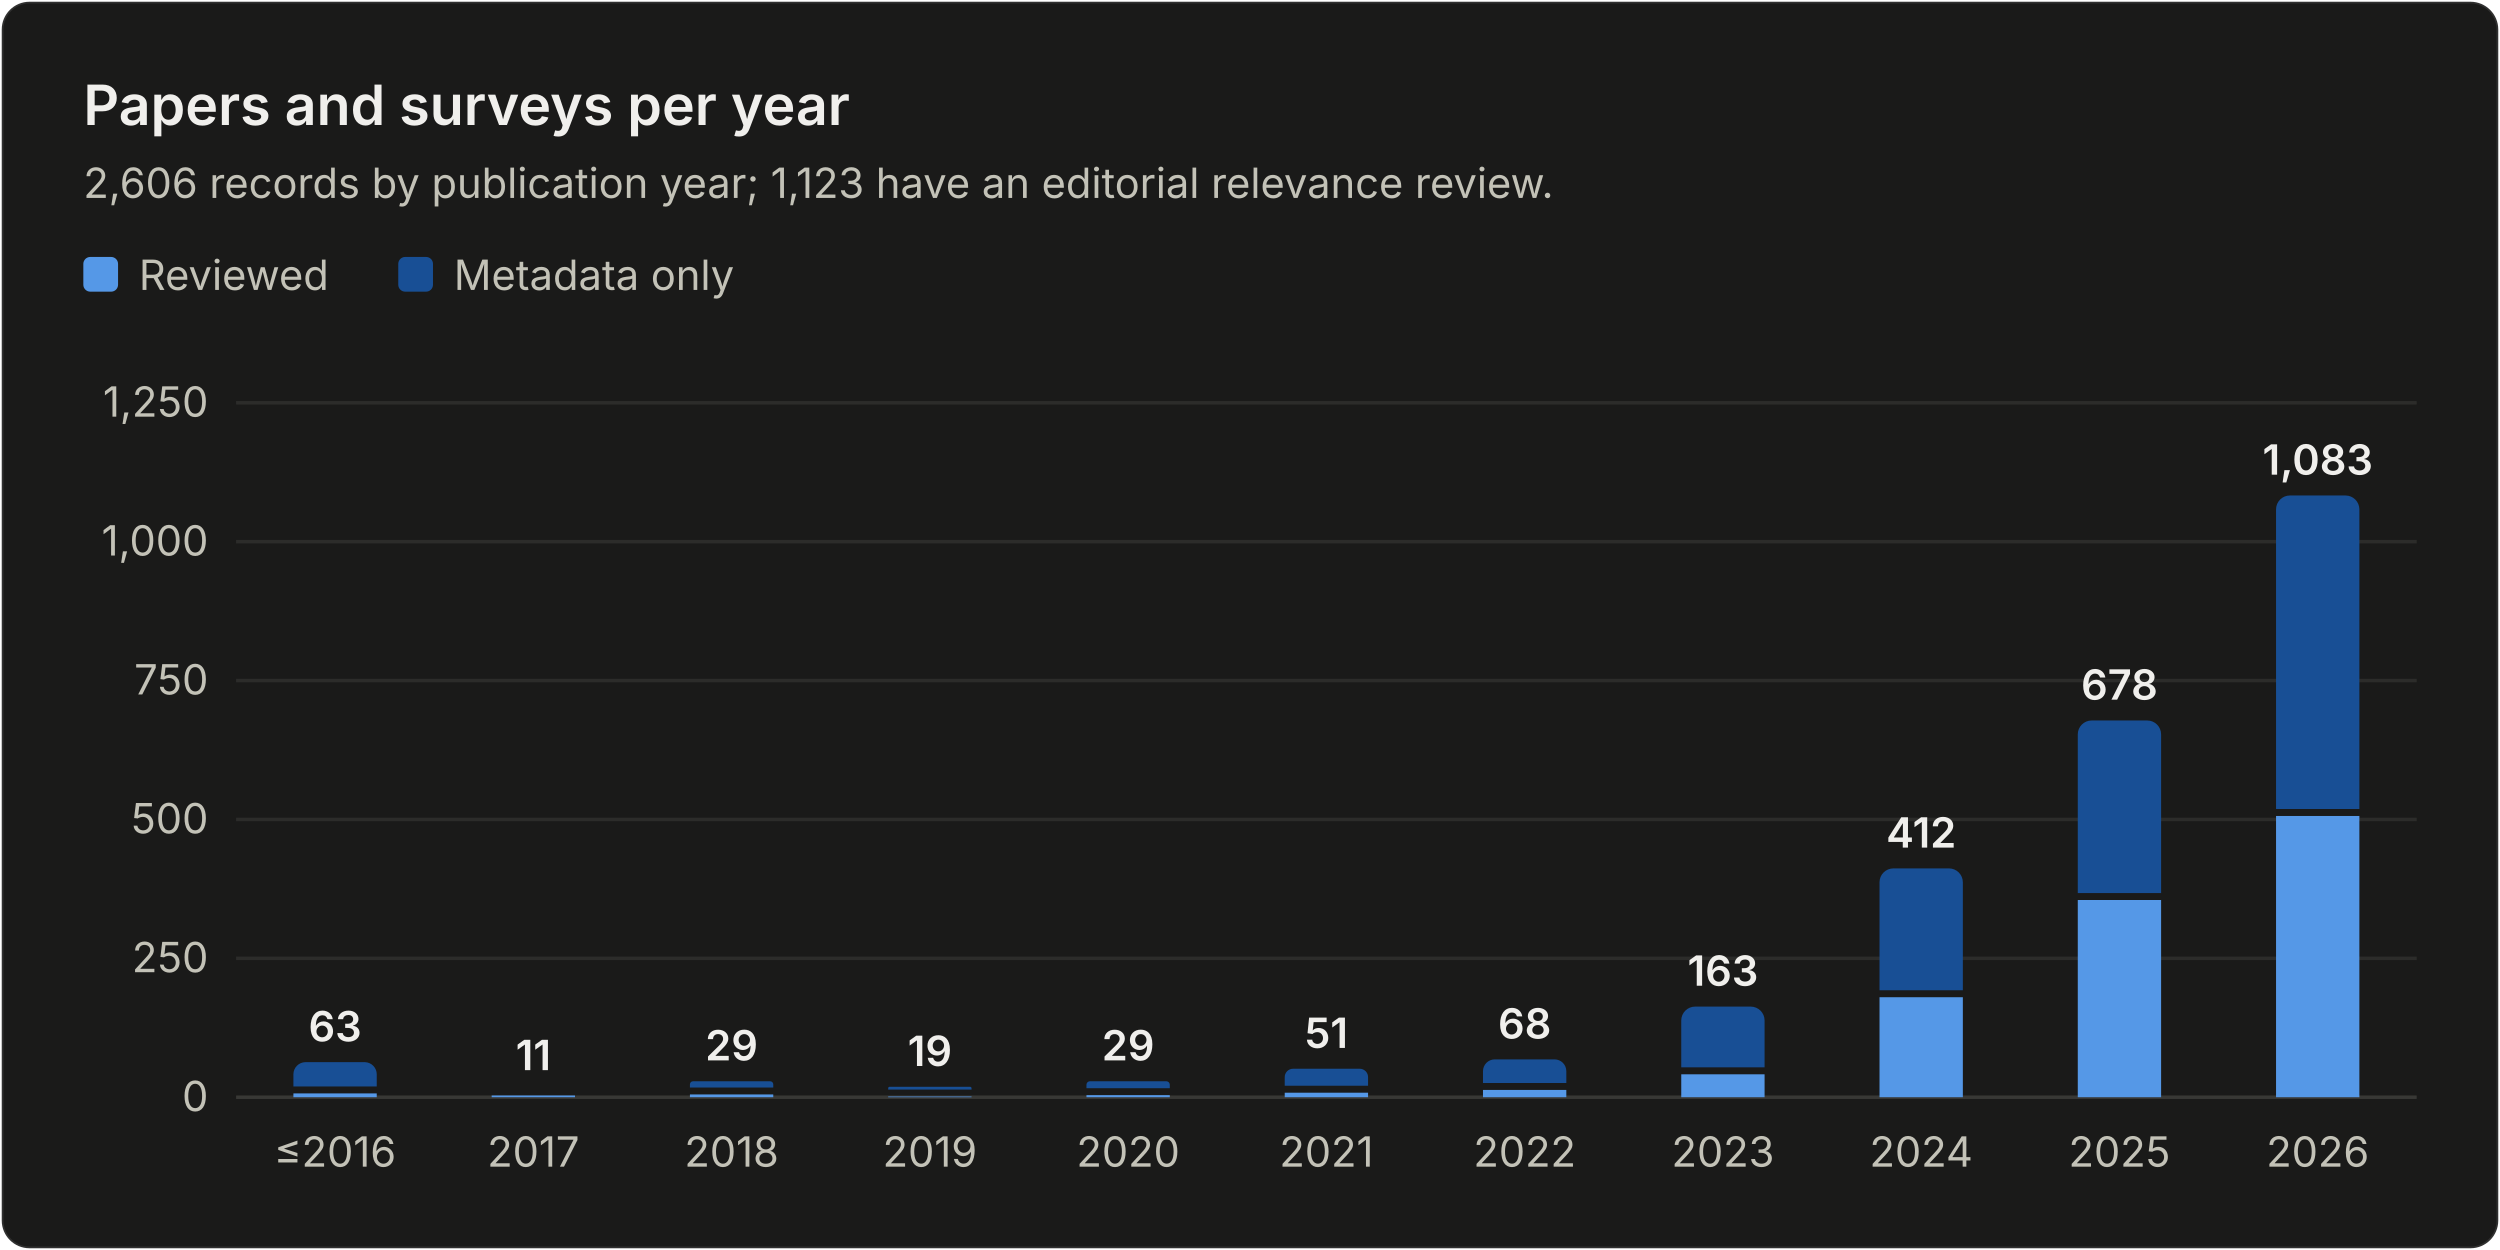
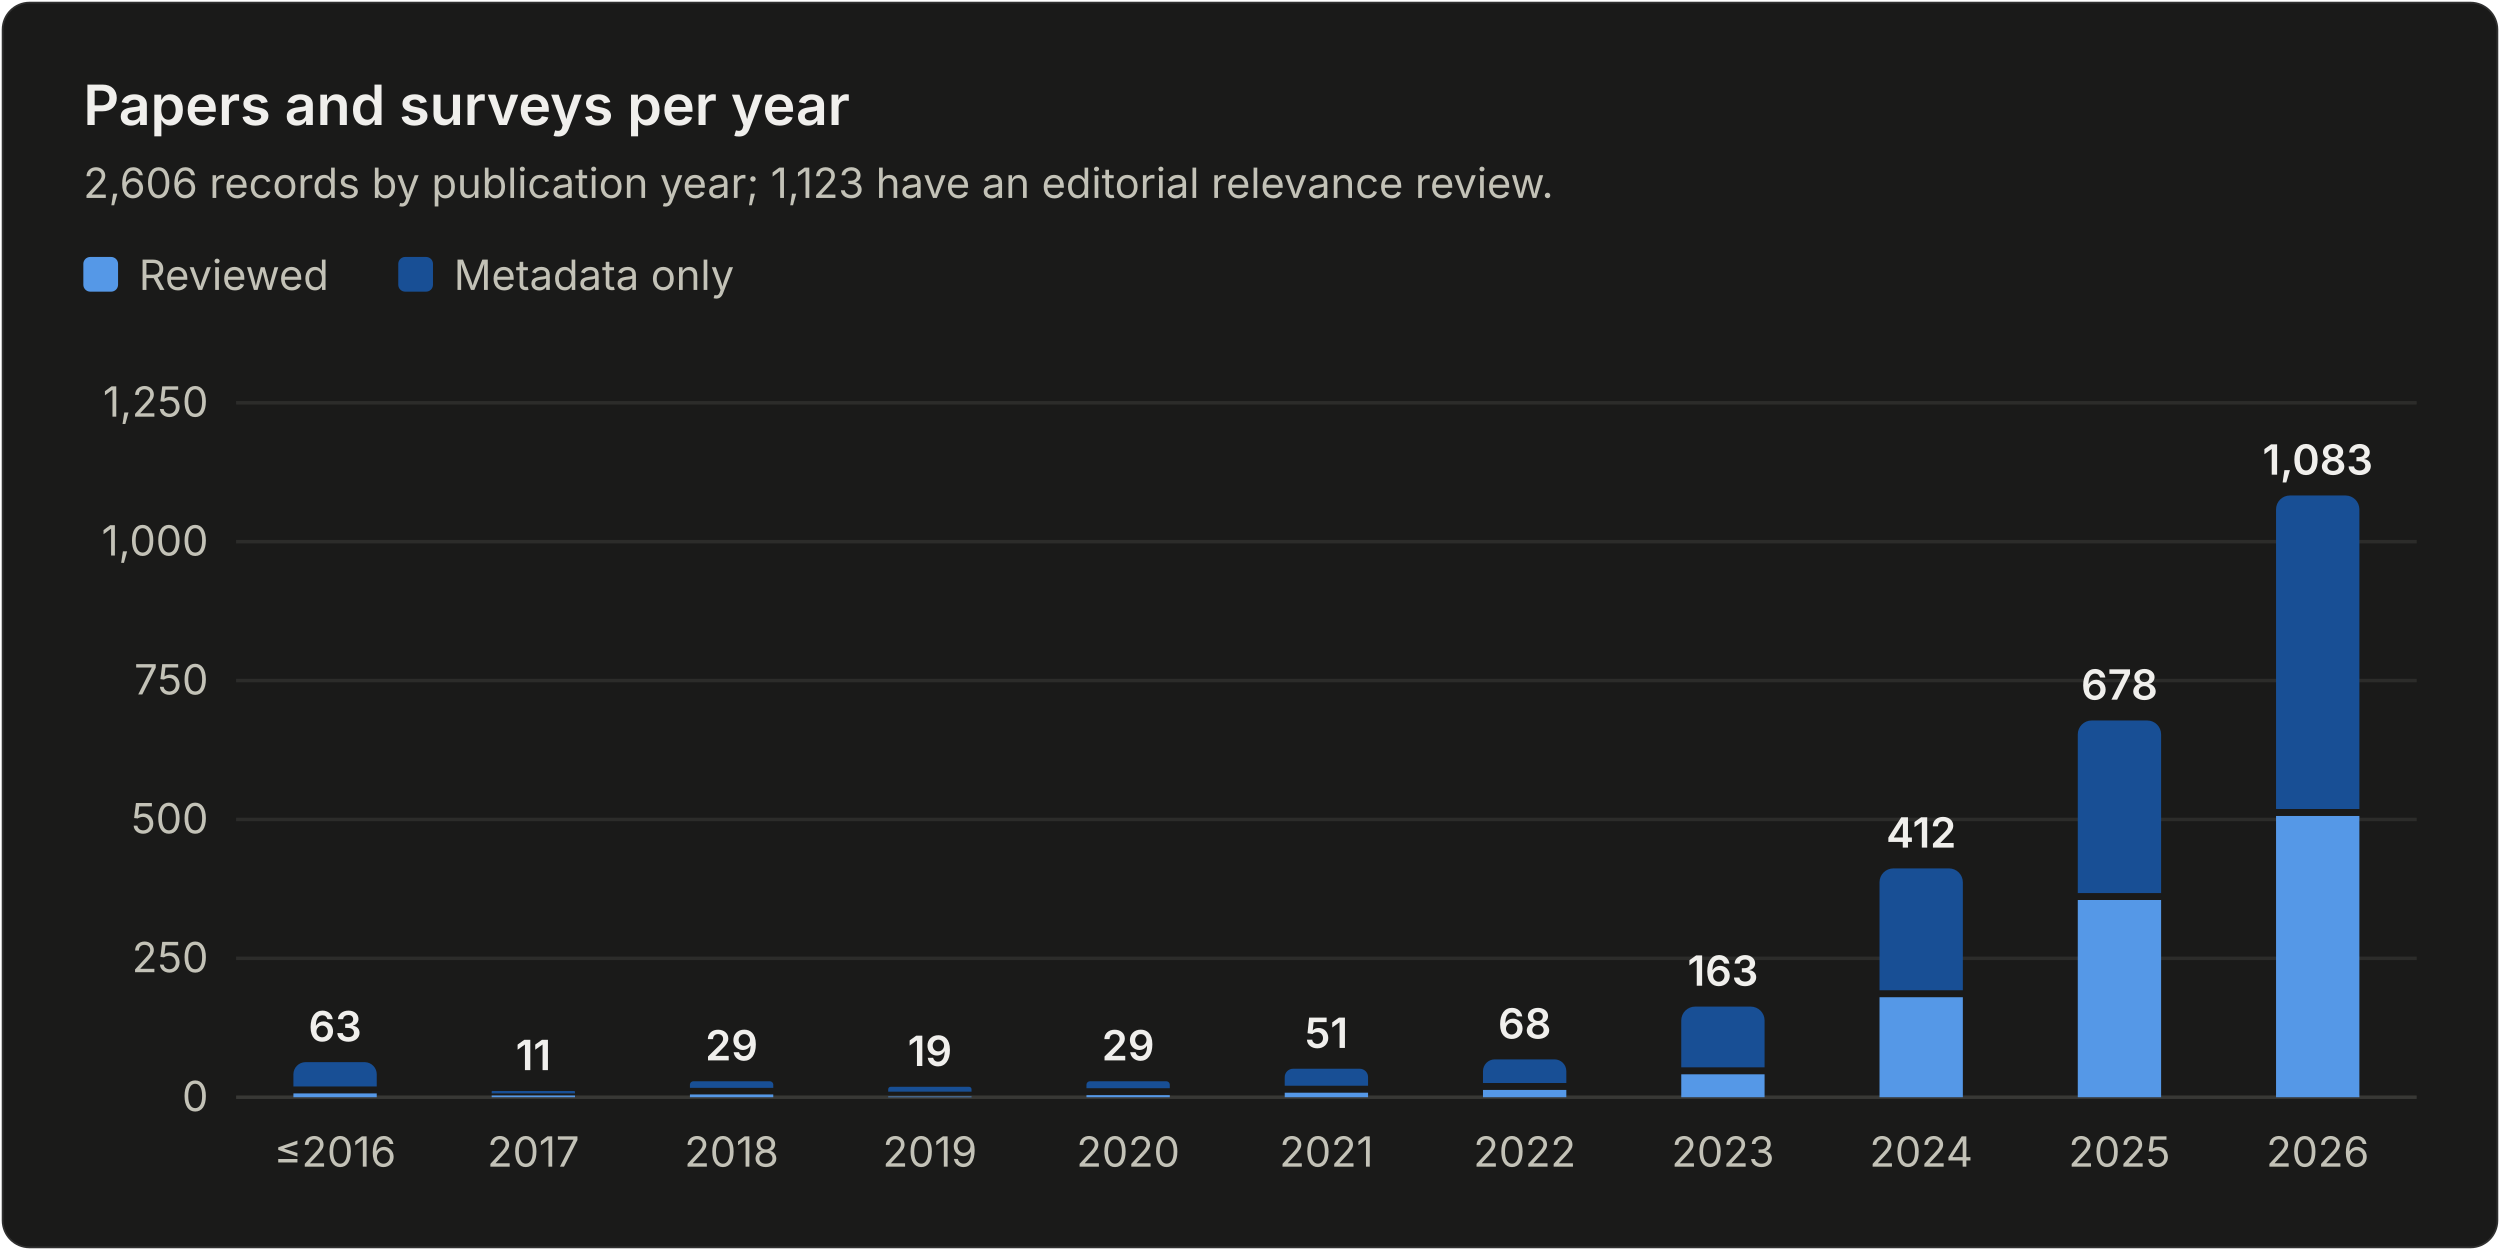
<svg xmlns="http://www.w3.org/2000/svg" width="720" height="360" viewBox="0 0 720 360" role="img" aria-labelledby="papers-by-year-title papers-by-year-desc">
  <style>text{font-family:system-ui,-apple-system,'Segoe UI',sans-serif;font-size:12px;fill:#c3c2b7}.t{font-size:16px;font-weight:600;fill:#f0efec}.n{font-variant-numeric:tabular-nums}.v{font-weight:600;fill:#f0efec}</style>
  <rect x="0.5" y="0.5" width="719" height="359" rx="8" fill="#1a1a19" stroke="rgba(255,255,255,0.10)" />
  <text class="t" x="24" y="36">Papers and surveys per year</text>
  <text x="24" y="57">2,606 records by publication year; 1,123 have an editorial relevance review.</text>
  <rect x="24" y="74" width="10" height="10" rx="2" fill="#5598e7" />
  <text x="40" y="83.5">Reviewed</text>
  <rect x="114.7" y="74" width="10" height="10" rx="2" fill="#184f95" />
  <text x="130.7" y="83.5">Metadata only</text>
  <line x1="68" x2="696" y1="316" y2="316" stroke="#383835" stroke-width="1" />
  <text class="n" x="60" y="320" text-anchor="end">0</text>
  <line x1="68" x2="696" y1="276" y2="276" stroke="#2c2c2a" stroke-width="1" />
  <text class="n" x="60" y="280" text-anchor="end">250</text>
  <line x1="68" x2="696" y1="236" y2="236" stroke="#2c2c2a" stroke-width="1" />
  <text class="n" x="60" y="240" text-anchor="end">500</text>
  <line x1="68" x2="696" y1="196" y2="196" stroke="#2c2c2a" stroke-width="1" />
  <text class="n" x="60" y="200" text-anchor="end">750</text>
  <line x1="68" x2="696" y1="156" y2="156" stroke="#2c2c2a" stroke-width="1" />
  <text class="n" x="60" y="160" text-anchor="end">1,000</text>
  <line x1="68" x2="696" y1="116" y2="116" stroke="#2c2c2a" stroke-width="1" />
  <text class="n" x="60" y="120" text-anchor="end">1,250</text>
  <g>
    <rect x="84.5" y="314.9" width="24" height="1.1" fill="#5598e7" />
    <path d="M84.5 312.9V309.4A3.5 3.5 0 0 1 88 305.9H105.1A3.5 3.5 0 0 1 108.5 309.4V312.9Z" fill="#184f95" />
    <text class="n v" x="96.5" y="299.9" text-anchor="middle">63</text>
    <text x="96.5" y="336" text-anchor="middle">≤2016</text>
  </g>
  <g>
    <rect x="141.6" y="315.5" width="24" height="0.5" fill="#5598e7" />
+     <path d="M141.6 314.9V314.6A0.3 0.3 0 0 1 142 314.2H165.3A0.3 0.3 0 0 1 165.6 314.6V314.9Z" fill="#184f95" />
    <text class="n v" x="153.6" y="308.2" text-anchor="middle">11</text>
    <text x="153.6" y="336" text-anchor="middle">2017</text>
  </g>
  <g>
    <rect x="198.7" y="315.2" width="24" height="0.8" fill="#5598e7" />
-     <path d="M198.7 313.2V312.3A0.9 0.9 0 0 1 199.6 311.4H221.8A0.9 0.9 0 0 1 222.7 312.3V313.2Z" fill="#184f95" />
+     <path d="M198.7 313.3V312.3A1 1 0 0 1 199.7 311.4H221.8A1 1 0 0 1 222.7 312.3V313.3Z" fill="#184f95" />
    <text class="n v" x="210.7" y="305.4" text-anchor="middle">29</text>
    <text x="210.7" y="336" text-anchor="middle">2018</text>
  </g>
  <g>
    <rect x="255.8" y="315.8" width="24" height="0.2" fill="#5598e7" />
-     <path d="M255.8 313.8V313.4A0.4 0.4 0 0 1 256.3 313H279.4A0.4 0.4 0 0 1 279.8 313.4V313.8Z" fill="#184f95" />
+     <path d="M255.8 314.4V313.7A0.7 0.7 0 0 1 256.5 313H279.1A0.7 0.7 0 0 1 279.8 313.7V314.4Z" fill="#184f95" />
    <text class="n v" x="267.8" y="307" text-anchor="middle">19</text>
    <text x="267.8" y="336" text-anchor="middle">2019</text>
  </g>
  <g>
    <rect x="312.9" y="315.4" width="24" height="0.6" fill="#5598e7" />
    <path d="M312.9 313.4V312.4A1 1 0 0 1 313.9 311.4H335.9A1 1 0 0 1 336.9 312.4V313.4Z" fill="#184f95" />
    <text class="n v" x="324.9" y="305.4" text-anchor="middle">29</text>
    <text x="324.9" y="336" text-anchor="middle">2020</text>
  </g>
  <g>
    <rect x="370" y="314.7" width="24" height="1.3" fill="#5598e7" />
    <path d="M370 312.7V310.3A2.4 2.4 0 0 1 372.4 307.8H391.6A2.4 2.4 0 0 1 394 310.3V312.7Z" fill="#184f95" />
    <text class="n v" x="382" y="301.8" text-anchor="middle">51</text>
    <text x="382" y="336" text-anchor="middle">2021</text>
  </g>
  <g>
    <rect x="427.1" y="313.9" width="24" height="2.1" fill="#5598e7" />
    <path d="M427.1 311.9V308.5A3.4 3.4 0 0 1 430.5 305.1H447.7A3.4 3.4 0 0 1 451.1 308.5V311.9Z" fill="#184f95" />
    <text class="n v" x="439.1" y="299.1" text-anchor="middle">68</text>
    <text x="439.1" y="336" text-anchor="middle">2022</text>
  </g>
  <g>
    <rect x="484.2" y="309.4" width="24" height="6.6" fill="#5598e7" />
    <path d="M484.2 307.4V293.9A4 4 0 0 1 488.2 289.9H504.2A4 4 0 0 1 508.2 293.9V307.4Z" fill="#184f95" />
    <text class="n v" x="496.2" y="283.9" text-anchor="middle">163</text>
    <text x="496.2" y="336" text-anchor="middle">2023</text>
  </g>
  <g>
    <rect x="541.3" y="287.2" width="24" height="28.8" fill="#5598e7" />
    <path d="M541.3 285.2V254.1A4 4 0 0 1 545.3 250.1H561.3A4 4 0 0 1 565.3 254.1V285.2Z" fill="#184f95" />
    <text class="n v" x="553.3" y="244.1" text-anchor="middle">412</text>
    <text x="553.3" y="336" text-anchor="middle">2024</text>
  </g>
  <g>
    <rect x="598.4" y="259.2" width="24" height="56.8" fill="#5598e7" />
    <path d="M598.4 257.2V211.5A4 4 0 0 1 602.4 207.5H618.4A4 4 0 0 1 622.4 211.5V257.2Z" fill="#184f95" />
    <text class="n v" x="610.4" y="201.5" text-anchor="middle">678</text>
    <text x="610.4" y="336" text-anchor="middle">2025</text>
  </g>
  <g>
    <rect x="655.5" y="235" width="24" height="81" fill="#5598e7" />
    <path d="M655.5 233V146.7A4 4 0 0 1 659.5 142.7H675.5A4 4 0 0 1 679.5 146.7V233Z" fill="#184f95" />
    <text class="n v" x="667.5" y="136.7" text-anchor="middle">1,083</text>
    <text x="667.5" y="336" text-anchor="middle">2026</text>
  </g>
</svg>
